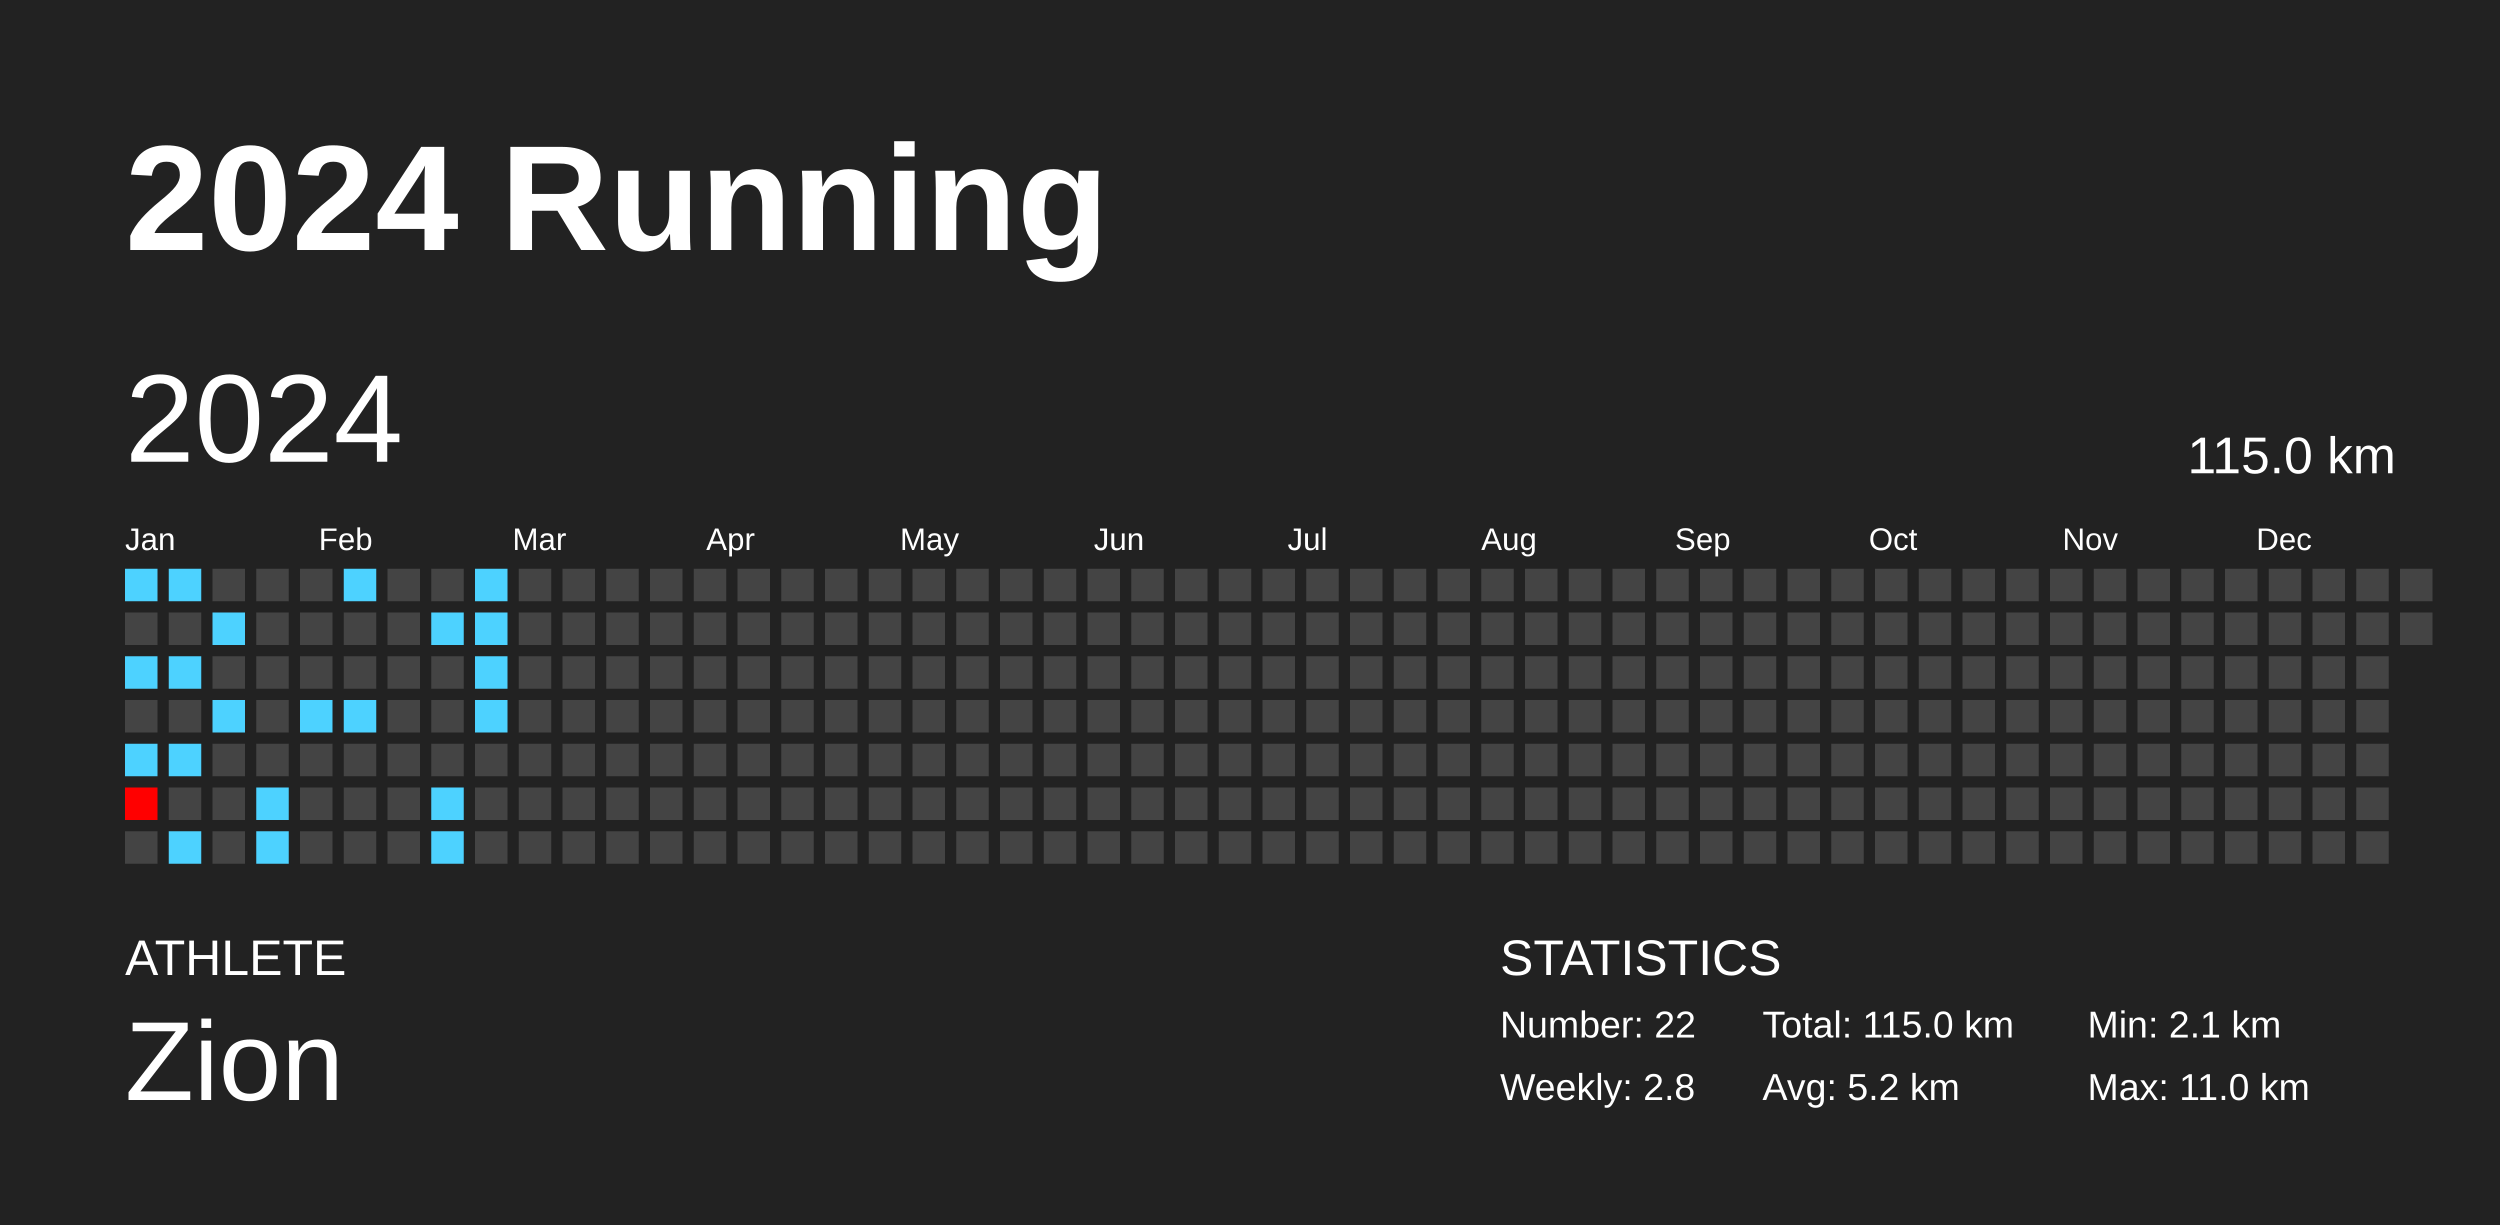
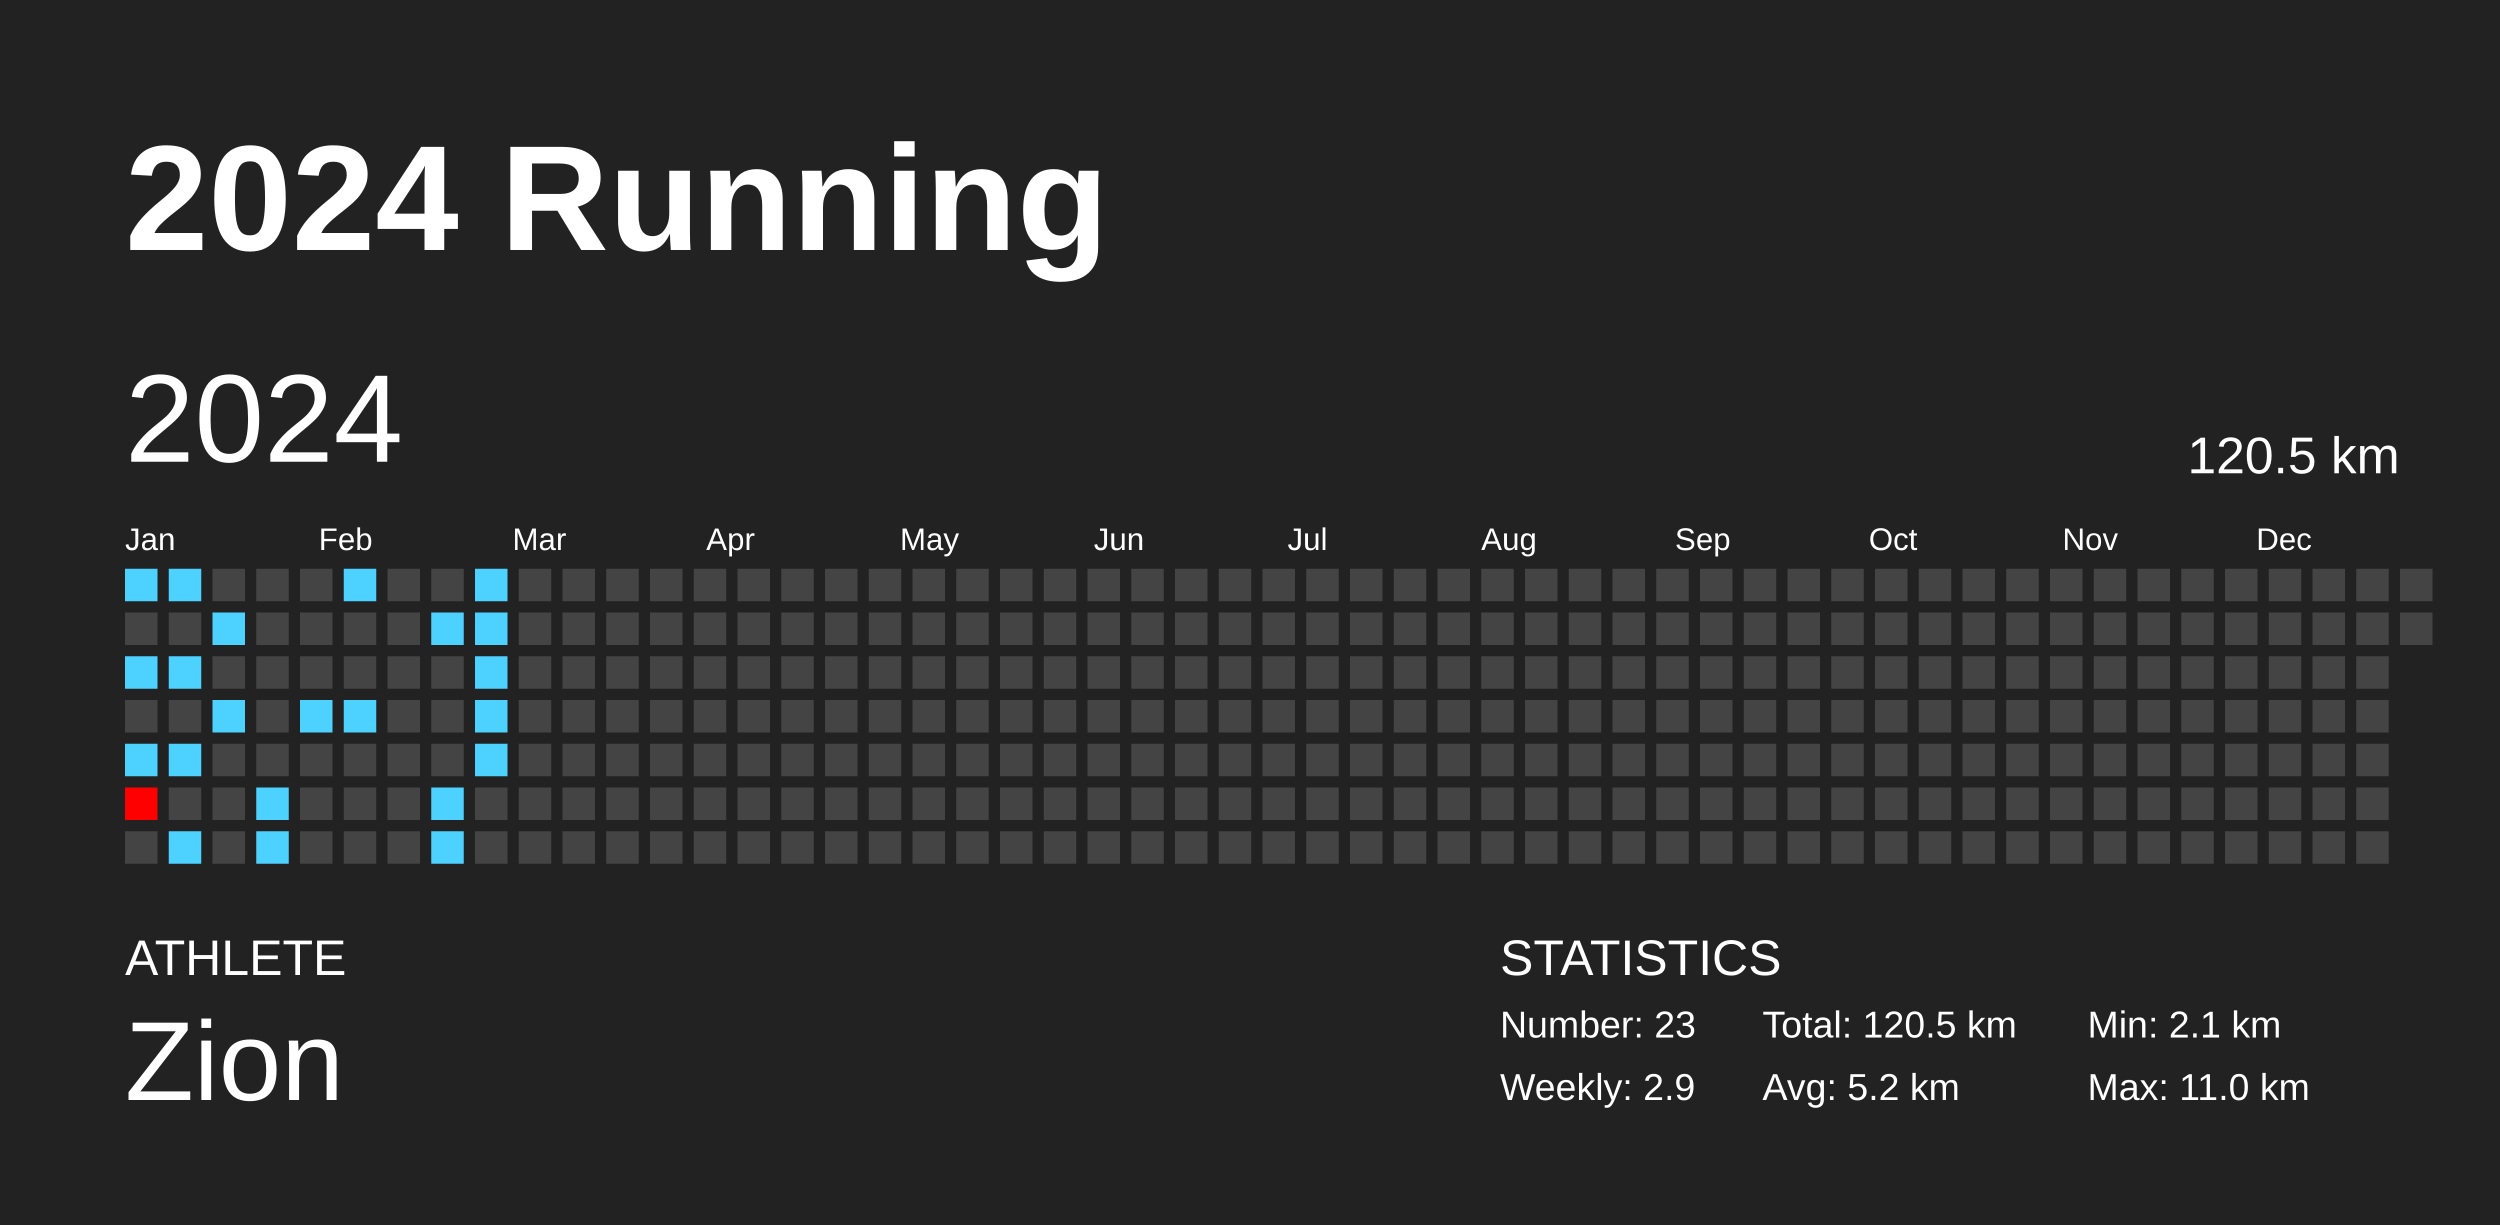
<svg xmlns="http://www.w3.org/2000/svg" baseProfile="full" height="98mm" version="1.1" viewBox="0,0,200,98" width="200mm">
  <defs />
  <rect fill="#222222" height="98" width="200" x="0" y="0" />
  <text fill="#FFFFFF" style="font-size:12px; font-family:Arial; font-weight:bold;" x="10" y="20">2024 Running</text>
  <text fill="#FFFFFF" style="font-size:4px; font-family:Arial" x="10" y="78">ATHLETE</text>
  <text fill="#FFFFFF" style="font-size:9px; font-family:Arial" x="10" y="88">Zion</text>
  <text fill="#FFFFFF" style="font-size:4px; font-family:Arial" x="120" y="78">STATISTICS</text>
-   <text fill="#FFFFFF" style="font-size:3px; font-family:Arial" x="120" y="83">Number: 22</text>
-   <text fill="#FFFFFF" style="font-size:3px; font-family:Arial" x="120" y="88">Weekly: 2.8</text>
-   <text fill="#FFFFFF" style="font-size:3px; font-family:Arial" x="141" y="83">Total: 115.0 km</text>
+   <text fill="#FFFFFF" style="font-size:3px; font-family:Arial" x="120" y="83">Number: 23</text>
+   <text fill="#FFFFFF" style="font-size:3px; font-family:Arial" x="120" y="88">Weekly: 2.9</text>
+   <text fill="#FFFFFF" style="font-size:3px; font-family:Arial" x="141" y="83">Total: 120.5 km</text>
  <text fill="#FFFFFF" style="font-size:3px; font-family:Arial" x="141" y="88">Avg: 5.2 km</text>
  <text fill="#FFFFFF" style="font-size:3px; font-family:Arial" x="167" y="83">Min: 2.1 km</text>
  <text fill="#FFFFFF" style="font-size:3px; font-family:Arial" x="167" y="88">Max: 11.0 km</text>
  <text dominant-baseline="hanging" fill="#FFFFFF" style="font-size:10.0px; font-family:Arial;" x="10" y="30">2024</text>
-   <text dominant-baseline="hanging" fill="#FFFFFF" style="font-size:4.125px; font-family:Arial;" x="175" y="35">115.0 km</text>
+   <text dominant-baseline="hanging" fill="#FFFFFF" style="font-size:4.125px; font-family:Arial;" x="175" y="35">120.5 km</text>
  <text fill="#FFFFFF" style="font-size:2.5px; font-family:Arial" x="10.0" y="44">Jan</text>
  <text fill="#FFFFFF" style="font-size:2.5px; font-family:Arial" x="25.5" y="44">Feb</text>
  <text fill="#FFFFFF" style="font-size:2.5px; font-family:Arial" x="41.0" y="44">Mar</text>
  <text fill="#FFFFFF" style="font-size:2.5px; font-family:Arial" x="56.5" y="44">Apr</text>
  <text fill="#FFFFFF" style="font-size:2.5px; font-family:Arial" x="72.0" y="44">May</text>
  <text fill="#FFFFFF" style="font-size:2.5px; font-family:Arial" x="87.5" y="44">Jun</text>
  <text fill="#FFFFFF" style="font-size:2.5px; font-family:Arial" x="103.0" y="44">Jul</text>
  <text fill="#FFFFFF" style="font-size:2.5px; font-family:Arial" x="118.5" y="44">Aug</text>
  <text fill="#FFFFFF" style="font-size:2.5px; font-family:Arial" x="134.0" y="44">Sep</text>
  <text fill="#FFFFFF" style="font-size:2.5px; font-family:Arial" x="149.5" y="44">Oct</text>
  <text fill="#FFFFFF" style="font-size:2.5px; font-family:Arial" x="165.0" y="44">Nov</text>
  <text fill="#FFFFFF" style="font-size:2.5px; font-family:Arial" x="180.5" y="44">Dec</text>
  <rect fill="#4dd2ff" height="2.6" width="2.6" x="10.0" y="45.5" />
  <rect fill="#444444" height="2.6" width="2.6" x="10.0" y="49.0" />
  <rect fill="#4dd2ff" height="2.6" width="2.6" x="10.0" y="52.5" />
  <rect fill="#444444" height="2.6" width="2.6" x="10.0" y="56.0" />
  <rect fill="#4dd2ff" height="2.6" width="2.6" x="10.0" y="59.5" />
  <rect fill="#ff0000" height="2.6" width="2.6" x="10.0" y="63.0" />
  <rect fill="#444444" height="2.6" width="2.6" x="10.0" y="66.5" />
  <rect fill="#4dd2ff" height="2.6" width="2.6" x="13.5" y="45.5" />
  <rect fill="#444444" height="2.6" width="2.6" x="13.5" y="49.0" />
  <rect fill="#4dd2ff" height="2.6" width="2.6" x="13.5" y="52.5" />
  <rect fill="#444444" height="2.6" width="2.6" x="13.5" y="56.0" />
  <rect fill="#4dd2ff" height="2.6" width="2.6" x="13.5" y="59.5" />
  <rect fill="#444444" height="2.6" width="2.6" x="13.5" y="63.0" />
  <rect fill="#4dd2ff" height="2.6" width="2.6" x="13.5" y="66.5" />
  <rect fill="#444444" height="2.6" width="2.6" x="17.0" y="45.5" />
  <rect fill="#4dd2ff" height="2.6" width="2.6" x="17.0" y="49.0" />
  <rect fill="#444444" height="2.6" width="2.6" x="17.0" y="52.5" />
  <rect fill="#4dd2ff" height="2.6" width="2.6" x="17.0" y="56.0" />
  <rect fill="#444444" height="2.6" width="2.6" x="17.0" y="59.5" />
  <rect fill="#444444" height="2.6" width="2.6" x="17.0" y="63.0" />
  <rect fill="#444444" height="2.6" width="2.6" x="17.0" y="66.5" />
  <rect fill="#444444" height="2.6" width="2.6" x="20.5" y="45.5" />
  <rect fill="#444444" height="2.6" width="2.6" x="20.5" y="49.0" />
  <rect fill="#444444" height="2.6" width="2.6" x="20.5" y="52.5" />
  <rect fill="#444444" height="2.6" width="2.6" x="20.5" y="56.0" />
  <rect fill="#444444" height="2.6" width="2.6" x="20.5" y="59.5" />
  <rect fill="#4dd2ff" height="2.6" width="2.6" x="20.5" y="63.0" />
  <rect fill="#4dd2ff" height="2.6" width="2.6" x="20.5" y="66.5" />
  <rect fill="#444444" height="2.6" width="2.6" x="24.0" y="45.5" />
  <rect fill="#444444" height="2.6" width="2.6" x="24.0" y="49.0" />
  <rect fill="#444444" height="2.6" width="2.6" x="24.0" y="52.5" />
  <rect fill="#4dd2ff" height="2.6" width="2.6" x="24.0" y="56.0" />
  <rect fill="#444444" height="2.6" width="2.6" x="24.0" y="59.5" />
  <rect fill="#444444" height="2.6" width="2.6" x="24.0" y="63.0" />
  <rect fill="#444444" height="2.6" width="2.6" x="24.0" y="66.5" />
  <rect fill="#4dd2ff" height="2.6" width="2.6" x="27.5" y="45.5" />
  <rect fill="#444444" height="2.6" width="2.6" x="27.5" y="49.0" />
  <rect fill="#444444" height="2.6" width="2.6" x="27.5" y="52.5" />
  <rect fill="#4dd2ff" height="2.6" width="2.6" x="27.5" y="56.0" />
  <rect fill="#444444" height="2.6" width="2.6" x="27.5" y="59.5" />
  <rect fill="#444444" height="2.6" width="2.6" x="27.5" y="63.0" />
  <rect fill="#444444" height="2.6" width="2.6" x="27.5" y="66.5" />
  <rect fill="#444444" height="2.6" width="2.6" x="31.0" y="45.5" />
  <rect fill="#444444" height="2.6" width="2.6" x="31.0" y="49.0" />
  <rect fill="#444444" height="2.6" width="2.6" x="31.0" y="52.5" />
  <rect fill="#444444" height="2.6" width="2.6" x="31.0" y="56.0" />
  <rect fill="#444444" height="2.6" width="2.6" x="31.0" y="59.5" />
  <rect fill="#444444" height="2.6" width="2.6" x="31.0" y="63.0" />
  <rect fill="#444444" height="2.6" width="2.6" x="31.0" y="66.5" />
  <rect fill="#444444" height="2.6" width="2.6" x="34.5" y="45.5" />
  <rect fill="#4dd2ff" height="2.6" width="2.6" x="34.5" y="49.0" />
  <rect fill="#444444" height="2.6" width="2.6" x="34.5" y="52.5" />
  <rect fill="#444444" height="2.6" width="2.6" x="34.5" y="56.0" />
  <rect fill="#444444" height="2.6" width="2.6" x="34.5" y="59.5" />
  <rect fill="#4dd2ff" height="2.6" width="2.6" x="34.5" y="63.0" />
  <rect fill="#4dd2ff" height="2.6" width="2.6" x="34.5" y="66.5" />
  <rect fill="#4dd2ff" height="2.6" width="2.6" x="38.0" y="45.5" />
  <rect fill="#4dd2ff" height="2.6" width="2.6" x="38.0" y="49.0" />
  <rect fill="#4dd2ff" height="2.6" width="2.6" x="38.0" y="52.5" />
  <rect fill="#4dd2ff" height="2.6" width="2.6" x="38.0" y="56.0" />
-   <rect fill="#444444" height="2.6" width="2.6" x="38.0" y="59.5" />
+   <rect fill="#4dd2ff" height="2.6" width="2.6" x="38.0" y="59.5" />
  <rect fill="#444444" height="2.6" width="2.6" x="38.0" y="63.0" />
  <rect fill="#444444" height="2.6" width="2.6" x="38.0" y="66.5" />
  <rect fill="#444444" height="2.6" width="2.6" x="41.5" y="45.5" />
  <rect fill="#444444" height="2.6" width="2.6" x="41.5" y="49.0" />
  <rect fill="#444444" height="2.6" width="2.6" x="41.5" y="52.5" />
  <rect fill="#444444" height="2.6" width="2.6" x="41.5" y="56.0" />
  <rect fill="#444444" height="2.6" width="2.6" x="41.5" y="59.5" />
  <rect fill="#444444" height="2.6" width="2.6" x="41.5" y="63.0" />
  <rect fill="#444444" height="2.6" width="2.6" x="41.5" y="66.5" />
  <rect fill="#444444" height="2.6" width="2.6" x="45.0" y="45.5" />
  <rect fill="#444444" height="2.6" width="2.6" x="45.0" y="49.0" />
  <rect fill="#444444" height="2.6" width="2.6" x="45.0" y="52.5" />
  <rect fill="#444444" height="2.6" width="2.6" x="45.0" y="56.0" />
  <rect fill="#444444" height="2.6" width="2.6" x="45.0" y="59.5" />
  <rect fill="#444444" height="2.6" width="2.6" x="45.0" y="63.0" />
  <rect fill="#444444" height="2.6" width="2.6" x="45.0" y="66.5" />
  <rect fill="#444444" height="2.6" width="2.6" x="48.5" y="45.5" />
  <rect fill="#444444" height="2.6" width="2.6" x="48.5" y="49.0" />
  <rect fill="#444444" height="2.6" width="2.6" x="48.5" y="52.5" />
  <rect fill="#444444" height="2.6" width="2.6" x="48.5" y="56.0" />
  <rect fill="#444444" height="2.6" width="2.6" x="48.5" y="59.5" />
  <rect fill="#444444" height="2.6" width="2.6" x="48.5" y="63.0" />
  <rect fill="#444444" height="2.6" width="2.6" x="48.5" y="66.5" />
  <rect fill="#444444" height="2.6" width="2.6" x="52.0" y="45.5" />
  <rect fill="#444444" height="2.6" width="2.6" x="52.0" y="49.0" />
  <rect fill="#444444" height="2.6" width="2.6" x="52.0" y="52.5" />
  <rect fill="#444444" height="2.6" width="2.6" x="52.0" y="56.0" />
  <rect fill="#444444" height="2.6" width="2.6" x="52.0" y="59.5" />
  <rect fill="#444444" height="2.6" width="2.6" x="52.0" y="63.0" />
  <rect fill="#444444" height="2.6" width="2.6" x="52.0" y="66.5" />
  <rect fill="#444444" height="2.6" width="2.6" x="55.5" y="45.5" />
  <rect fill="#444444" height="2.6" width="2.6" x="55.5" y="49.0" />
  <rect fill="#444444" height="2.6" width="2.6" x="55.5" y="52.5" />
  <rect fill="#444444" height="2.6" width="2.6" x="55.5" y="56.0" />
  <rect fill="#444444" height="2.6" width="2.6" x="55.5" y="59.5" />
  <rect fill="#444444" height="2.6" width="2.6" x="55.5" y="63.0" />
  <rect fill="#444444" height="2.6" width="2.6" x="55.5" y="66.5" />
  <rect fill="#444444" height="2.6" width="2.6" x="59.0" y="45.5" />
  <rect fill="#444444" height="2.6" width="2.6" x="59.0" y="49.0" />
  <rect fill="#444444" height="2.6" width="2.6" x="59.0" y="52.5" />
  <rect fill="#444444" height="2.6" width="2.6" x="59.0" y="56.0" />
  <rect fill="#444444" height="2.6" width="2.6" x="59.0" y="59.5" />
  <rect fill="#444444" height="2.6" width="2.6" x="59.0" y="63.0" />
  <rect fill="#444444" height="2.6" width="2.6" x="59.0" y="66.5" />
  <rect fill="#444444" height="2.6" width="2.6" x="62.5" y="45.5" />
  <rect fill="#444444" height="2.6" width="2.6" x="62.5" y="49.0" />
  <rect fill="#444444" height="2.6" width="2.6" x="62.5" y="52.5" />
  <rect fill="#444444" height="2.6" width="2.6" x="62.5" y="56.0" />
  <rect fill="#444444" height="2.6" width="2.6" x="62.5" y="59.5" />
  <rect fill="#444444" height="2.6" width="2.6" x="62.5" y="63.0" />
  <rect fill="#444444" height="2.6" width="2.6" x="62.5" y="66.5" />
  <rect fill="#444444" height="2.6" width="2.6" x="66.0" y="45.5" />
  <rect fill="#444444" height="2.6" width="2.6" x="66.0" y="49.0" />
  <rect fill="#444444" height="2.6" width="2.6" x="66.0" y="52.5" />
  <rect fill="#444444" height="2.6" width="2.6" x="66.0" y="56.0" />
  <rect fill="#444444" height="2.6" width="2.6" x="66.0" y="59.5" />
  <rect fill="#444444" height="2.6" width="2.6" x="66.0" y="63.0" />
  <rect fill="#444444" height="2.6" width="2.6" x="66.0" y="66.5" />
  <rect fill="#444444" height="2.6" width="2.6" x="69.5" y="45.5" />
  <rect fill="#444444" height="2.6" width="2.6" x="69.5" y="49.0" />
  <rect fill="#444444" height="2.6" width="2.6" x="69.5" y="52.5" />
  <rect fill="#444444" height="2.6" width="2.6" x="69.5" y="56.0" />
  <rect fill="#444444" height="2.6" width="2.6" x="69.5" y="59.5" />
  <rect fill="#444444" height="2.6" width="2.6" x="69.5" y="63.0" />
  <rect fill="#444444" height="2.6" width="2.6" x="69.5" y="66.5" />
  <rect fill="#444444" height="2.6" width="2.6" x="73.0" y="45.5" />
  <rect fill="#444444" height="2.6" width="2.6" x="73.0" y="49.0" />
  <rect fill="#444444" height="2.6" width="2.6" x="73.0" y="52.5" />
  <rect fill="#444444" height="2.6" width="2.6" x="73.0" y="56.0" />
  <rect fill="#444444" height="2.6" width="2.6" x="73.0" y="59.5" />
  <rect fill="#444444" height="2.6" width="2.6" x="73.0" y="63.0" />
  <rect fill="#444444" height="2.6" width="2.6" x="73.0" y="66.5" />
  <rect fill="#444444" height="2.6" width="2.6" x="76.5" y="45.5" />
  <rect fill="#444444" height="2.6" width="2.6" x="76.5" y="49.0" />
  <rect fill="#444444" height="2.6" width="2.6" x="76.5" y="52.5" />
  <rect fill="#444444" height="2.6" width="2.6" x="76.5" y="56.0" />
  <rect fill="#444444" height="2.6" width="2.6" x="76.5" y="59.5" />
  <rect fill="#444444" height="2.6" width="2.6" x="76.5" y="63.0" />
  <rect fill="#444444" height="2.6" width="2.6" x="76.5" y="66.5" />
  <rect fill="#444444" height="2.6" width="2.6" x="80.0" y="45.5" />
  <rect fill="#444444" height="2.6" width="2.6" x="80.0" y="49.0" />
  <rect fill="#444444" height="2.6" width="2.6" x="80.0" y="52.5" />
  <rect fill="#444444" height="2.6" width="2.6" x="80.0" y="56.0" />
  <rect fill="#444444" height="2.6" width="2.6" x="80.0" y="59.5" />
  <rect fill="#444444" height="2.6" width="2.6" x="80.0" y="63.0" />
  <rect fill="#444444" height="2.6" width="2.6" x="80.0" y="66.5" />
  <rect fill="#444444" height="2.6" width="2.6" x="83.5" y="45.5" />
  <rect fill="#444444" height="2.6" width="2.6" x="83.5" y="49.0" />
  <rect fill="#444444" height="2.6" width="2.6" x="83.5" y="52.5" />
  <rect fill="#444444" height="2.6" width="2.6" x="83.5" y="56.0" />
  <rect fill="#444444" height="2.6" width="2.6" x="83.5" y="59.5" />
  <rect fill="#444444" height="2.6" width="2.6" x="83.5" y="63.0" />
  <rect fill="#444444" height="2.6" width="2.6" x="83.5" y="66.5" />
  <rect fill="#444444" height="2.6" width="2.6" x="87.0" y="45.5" />
  <rect fill="#444444" height="2.6" width="2.6" x="87.0" y="49.0" />
  <rect fill="#444444" height="2.6" width="2.6" x="87.0" y="52.5" />
  <rect fill="#444444" height="2.6" width="2.6" x="87.0" y="56.0" />
  <rect fill="#444444" height="2.6" width="2.6" x="87.0" y="59.5" />
  <rect fill="#444444" height="2.6" width="2.6" x="87.0" y="63.0" />
  <rect fill="#444444" height="2.6" width="2.6" x="87.0" y="66.5" />
  <rect fill="#444444" height="2.6" width="2.6" x="90.5" y="45.5" />
  <rect fill="#444444" height="2.6" width="2.6" x="90.5" y="49.0" />
  <rect fill="#444444" height="2.6" width="2.6" x="90.5" y="52.5" />
  <rect fill="#444444" height="2.6" width="2.6" x="90.5" y="56.0" />
  <rect fill="#444444" height="2.6" width="2.6" x="90.5" y="59.5" />
  <rect fill="#444444" height="2.6" width="2.6" x="90.5" y="63.0" />
  <rect fill="#444444" height="2.6" width="2.6" x="90.5" y="66.5" />
  <rect fill="#444444" height="2.6" width="2.6" x="94.0" y="45.5" />
  <rect fill="#444444" height="2.6" width="2.6" x="94.0" y="49.0" />
  <rect fill="#444444" height="2.6" width="2.6" x="94.0" y="52.5" />
  <rect fill="#444444" height="2.6" width="2.6" x="94.0" y="56.0" />
  <rect fill="#444444" height="2.6" width="2.6" x="94.0" y="59.5" />
  <rect fill="#444444" height="2.6" width="2.6" x="94.0" y="63.0" />
  <rect fill="#444444" height="2.6" width="2.6" x="94.0" y="66.5" />
  <rect fill="#444444" height="2.6" width="2.6" x="97.5" y="45.5" />
  <rect fill="#444444" height="2.6" width="2.6" x="97.5" y="49.0" />
  <rect fill="#444444" height="2.6" width="2.6" x="97.5" y="52.5" />
  <rect fill="#444444" height="2.6" width="2.6" x="97.5" y="56.0" />
  <rect fill="#444444" height="2.6" width="2.6" x="97.5" y="59.5" />
  <rect fill="#444444" height="2.6" width="2.6" x="97.5" y="63.0" />
  <rect fill="#444444" height="2.6" width="2.6" x="97.5" y="66.5" />
  <rect fill="#444444" height="2.6" width="2.6" x="101.0" y="45.5" />
  <rect fill="#444444" height="2.6" width="2.6" x="101.0" y="49.0" />
  <rect fill="#444444" height="2.6" width="2.6" x="101.0" y="52.5" />
  <rect fill="#444444" height="2.6" width="2.6" x="101.0" y="56.0" />
  <rect fill="#444444" height="2.6" width="2.6" x="101.0" y="59.5" />
  <rect fill="#444444" height="2.6" width="2.6" x="101.0" y="63.0" />
  <rect fill="#444444" height="2.6" width="2.6" x="101.0" y="66.5" />
  <rect fill="#444444" height="2.6" width="2.6" x="104.5" y="45.5" />
  <rect fill="#444444" height="2.6" width="2.6" x="104.5" y="49.0" />
  <rect fill="#444444" height="2.6" width="2.6" x="104.5" y="52.5" />
  <rect fill="#444444" height="2.6" width="2.6" x="104.5" y="56.0" />
  <rect fill="#444444" height="2.6" width="2.6" x="104.5" y="59.5" />
  <rect fill="#444444" height="2.6" width="2.6" x="104.5" y="63.0" />
  <rect fill="#444444" height="2.6" width="2.6" x="104.5" y="66.5" />
  <rect fill="#444444" height="2.6" width="2.6" x="108.0" y="45.5" />
  <rect fill="#444444" height="2.6" width="2.6" x="108.0" y="49.0" />
  <rect fill="#444444" height="2.6" width="2.6" x="108.0" y="52.5" />
  <rect fill="#444444" height="2.6" width="2.6" x="108.0" y="56.0" />
  <rect fill="#444444" height="2.6" width="2.6" x="108.0" y="59.5" />
  <rect fill="#444444" height="2.6" width="2.6" x="108.0" y="63.0" />
  <rect fill="#444444" height="2.6" width="2.6" x="108.0" y="66.5" />
  <rect fill="#444444" height="2.6" width="2.6" x="111.5" y="45.5" />
  <rect fill="#444444" height="2.6" width="2.6" x="111.5" y="49.0" />
  <rect fill="#444444" height="2.6" width="2.6" x="111.5" y="52.5" />
  <rect fill="#444444" height="2.6" width="2.6" x="111.5" y="56.0" />
  <rect fill="#444444" height="2.6" width="2.6" x="111.5" y="59.5" />
  <rect fill="#444444" height="2.6" width="2.6" x="111.5" y="63.0" />
  <rect fill="#444444" height="2.6" width="2.6" x="111.5" y="66.5" />
  <rect fill="#444444" height="2.6" width="2.6" x="115.0" y="45.5" />
  <rect fill="#444444" height="2.6" width="2.6" x="115.0" y="49.0" />
  <rect fill="#444444" height="2.6" width="2.6" x="115.0" y="52.5" />
  <rect fill="#444444" height="2.6" width="2.6" x="115.0" y="56.0" />
  <rect fill="#444444" height="2.6" width="2.6" x="115.0" y="59.5" />
  <rect fill="#444444" height="2.6" width="2.6" x="115.0" y="63.0" />
  <rect fill="#444444" height="2.6" width="2.6" x="115.0" y="66.5" />
  <rect fill="#444444" height="2.6" width="2.6" x="118.5" y="45.5" />
  <rect fill="#444444" height="2.6" width="2.6" x="118.5" y="49.0" />
  <rect fill="#444444" height="2.6" width="2.6" x="118.5" y="52.5" />
  <rect fill="#444444" height="2.6" width="2.6" x="118.5" y="56.0" />
  <rect fill="#444444" height="2.6" width="2.6" x="118.5" y="59.5" />
  <rect fill="#444444" height="2.6" width="2.6" x="118.5" y="63.0" />
  <rect fill="#444444" height="2.6" width="2.6" x="118.5" y="66.5" />
  <rect fill="#444444" height="2.6" width="2.6" x="122.0" y="45.5" />
  <rect fill="#444444" height="2.6" width="2.6" x="122.0" y="49.0" />
  <rect fill="#444444" height="2.6" width="2.6" x="122.0" y="52.5" />
  <rect fill="#444444" height="2.6" width="2.6" x="122.0" y="56.0" />
  <rect fill="#444444" height="2.6" width="2.6" x="122.0" y="59.5" />
  <rect fill="#444444" height="2.6" width="2.6" x="122.0" y="63.0" />
  <rect fill="#444444" height="2.6" width="2.6" x="122.0" y="66.5" />
  <rect fill="#444444" height="2.6" width="2.6" x="125.5" y="45.5" />
  <rect fill="#444444" height="2.6" width="2.6" x="125.5" y="49.0" />
  <rect fill="#444444" height="2.6" width="2.6" x="125.5" y="52.5" />
  <rect fill="#444444" height="2.6" width="2.6" x="125.5" y="56.0" />
  <rect fill="#444444" height="2.6" width="2.6" x="125.5" y="59.5" />
  <rect fill="#444444" height="2.6" width="2.6" x="125.5" y="63.0" />
  <rect fill="#444444" height="2.6" width="2.6" x="125.5" y="66.5" />
  <rect fill="#444444" height="2.6" width="2.6" x="129.0" y="45.5" />
  <rect fill="#444444" height="2.6" width="2.6" x="129.0" y="49.0" />
  <rect fill="#444444" height="2.6" width="2.6" x="129.0" y="52.5" />
  <rect fill="#444444" height="2.6" width="2.6" x="129.0" y="56.0" />
  <rect fill="#444444" height="2.6" width="2.6" x="129.0" y="59.5" />
  <rect fill="#444444" height="2.6" width="2.6" x="129.0" y="63.0" />
  <rect fill="#444444" height="2.6" width="2.6" x="129.0" y="66.5" />
  <rect fill="#444444" height="2.6" width="2.6" x="132.5" y="45.5" />
  <rect fill="#444444" height="2.6" width="2.6" x="132.5" y="49.0" />
  <rect fill="#444444" height="2.6" width="2.6" x="132.5" y="52.5" />
  <rect fill="#444444" height="2.6" width="2.6" x="132.5" y="56.0" />
  <rect fill="#444444" height="2.6" width="2.6" x="132.5" y="59.5" />
  <rect fill="#444444" height="2.6" width="2.6" x="132.5" y="63.0" />
  <rect fill="#444444" height="2.6" width="2.6" x="132.5" y="66.5" />
  <rect fill="#444444" height="2.6" width="2.6" x="136.0" y="45.5" />
  <rect fill="#444444" height="2.6" width="2.6" x="136.0" y="49.0" />
  <rect fill="#444444" height="2.6" width="2.6" x="136.0" y="52.5" />
  <rect fill="#444444" height="2.6" width="2.6" x="136.0" y="56.0" />
  <rect fill="#444444" height="2.6" width="2.6" x="136.0" y="59.5" />
  <rect fill="#444444" height="2.6" width="2.6" x="136.0" y="63.0" />
  <rect fill="#444444" height="2.6" width="2.6" x="136.0" y="66.5" />
  <rect fill="#444444" height="2.6" width="2.6" x="139.5" y="45.5" />
  <rect fill="#444444" height="2.6" width="2.6" x="139.5" y="49.0" />
  <rect fill="#444444" height="2.6" width="2.6" x="139.5" y="52.5" />
  <rect fill="#444444" height="2.6" width="2.6" x="139.5" y="56.0" />
  <rect fill="#444444" height="2.6" width="2.6" x="139.5" y="59.5" />
  <rect fill="#444444" height="2.6" width="2.6" x="139.5" y="63.0" />
  <rect fill="#444444" height="2.6" width="2.6" x="139.5" y="66.5" />
  <rect fill="#444444" height="2.6" width="2.6" x="143.0" y="45.5" />
  <rect fill="#444444" height="2.6" width="2.6" x="143.0" y="49.0" />
  <rect fill="#444444" height="2.6" width="2.6" x="143.0" y="52.5" />
  <rect fill="#444444" height="2.6" width="2.6" x="143.0" y="56.0" />
  <rect fill="#444444" height="2.6" width="2.6" x="143.0" y="59.5" />
  <rect fill="#444444" height="2.6" width="2.6" x="143.0" y="63.0" />
  <rect fill="#444444" height="2.6" width="2.6" x="143.0" y="66.5" />
  <rect fill="#444444" height="2.6" width="2.6" x="146.5" y="45.5" />
  <rect fill="#444444" height="2.6" width="2.6" x="146.5" y="49.0" />
  <rect fill="#444444" height="2.6" width="2.6" x="146.5" y="52.5" />
  <rect fill="#444444" height="2.6" width="2.6" x="146.5" y="56.0" />
  <rect fill="#444444" height="2.6" width="2.6" x="146.5" y="59.5" />
  <rect fill="#444444" height="2.6" width="2.6" x="146.5" y="63.0" />
  <rect fill="#444444" height="2.6" width="2.6" x="146.5" y="66.5" />
  <rect fill="#444444" height="2.6" width="2.6" x="150.0" y="45.5" />
  <rect fill="#444444" height="2.6" width="2.6" x="150.0" y="49.0" />
  <rect fill="#444444" height="2.6" width="2.6" x="150.0" y="52.5" />
  <rect fill="#444444" height="2.6" width="2.6" x="150.0" y="56.0" />
  <rect fill="#444444" height="2.6" width="2.6" x="150.0" y="59.5" />
  <rect fill="#444444" height="2.6" width="2.6" x="150.0" y="63.0" />
  <rect fill="#444444" height="2.6" width="2.6" x="150.0" y="66.5" />
  <rect fill="#444444" height="2.6" width="2.6" x="153.5" y="45.5" />
  <rect fill="#444444" height="2.6" width="2.6" x="153.5" y="49.0" />
  <rect fill="#444444" height="2.6" width="2.6" x="153.5" y="52.5" />
  <rect fill="#444444" height="2.6" width="2.6" x="153.5" y="56.0" />
  <rect fill="#444444" height="2.6" width="2.6" x="153.5" y="59.5" />
  <rect fill="#444444" height="2.6" width="2.6" x="153.5" y="63.0" />
  <rect fill="#444444" height="2.6" width="2.6" x="153.5" y="66.5" />
  <rect fill="#444444" height="2.6" width="2.6" x="157.0" y="45.5" />
  <rect fill="#444444" height="2.6" width="2.6" x="157.0" y="49.0" />
  <rect fill="#444444" height="2.6" width="2.6" x="157.0" y="52.5" />
  <rect fill="#444444" height="2.6" width="2.6" x="157.0" y="56.0" />
  <rect fill="#444444" height="2.6" width="2.6" x="157.0" y="59.5" />
  <rect fill="#444444" height="2.6" width="2.6" x="157.0" y="63.0" />
  <rect fill="#444444" height="2.6" width="2.6" x="157.0" y="66.5" />
  <rect fill="#444444" height="2.6" width="2.6" x="160.5" y="45.5" />
  <rect fill="#444444" height="2.6" width="2.6" x="160.5" y="49.0" />
  <rect fill="#444444" height="2.6" width="2.6" x="160.5" y="52.5" />
  <rect fill="#444444" height="2.6" width="2.6" x="160.5" y="56.0" />
  <rect fill="#444444" height="2.6" width="2.6" x="160.5" y="59.5" />
  <rect fill="#444444" height="2.6" width="2.6" x="160.5" y="63.0" />
  <rect fill="#444444" height="2.6" width="2.6" x="160.5" y="66.5" />
  <rect fill="#444444" height="2.6" width="2.6" x="164.0" y="45.5" />
  <rect fill="#444444" height="2.6" width="2.6" x="164.0" y="49.0" />
  <rect fill="#444444" height="2.6" width="2.6" x="164.0" y="52.5" />
  <rect fill="#444444" height="2.6" width="2.6" x="164.0" y="56.0" />
  <rect fill="#444444" height="2.6" width="2.6" x="164.0" y="59.5" />
  <rect fill="#444444" height="2.6" width="2.6" x="164.0" y="63.0" />
  <rect fill="#444444" height="2.6" width="2.6" x="164.0" y="66.5" />
  <rect fill="#444444" height="2.6" width="2.6" x="167.5" y="45.5" />
  <rect fill="#444444" height="2.6" width="2.6" x="167.5" y="49.0" />
  <rect fill="#444444" height="2.6" width="2.6" x="167.5" y="52.5" />
  <rect fill="#444444" height="2.6" width="2.6" x="167.5" y="56.0" />
  <rect fill="#444444" height="2.6" width="2.6" x="167.5" y="59.5" />
  <rect fill="#444444" height="2.6" width="2.6" x="167.5" y="63.0" />
  <rect fill="#444444" height="2.6" width="2.6" x="167.5" y="66.5" />
  <rect fill="#444444" height="2.6" width="2.6" x="171.0" y="45.5" />
  <rect fill="#444444" height="2.6" width="2.6" x="171.0" y="49.0" />
  <rect fill="#444444" height="2.6" width="2.6" x="171.0" y="52.5" />
  <rect fill="#444444" height="2.6" width="2.6" x="171.0" y="56.0" />
  <rect fill="#444444" height="2.6" width="2.6" x="171.0" y="59.5" />
  <rect fill="#444444" height="2.6" width="2.6" x="171.0" y="63.0" />
  <rect fill="#444444" height="2.6" width="2.6" x="171.0" y="66.5" />
  <rect fill="#444444" height="2.6" width="2.6" x="174.5" y="45.5" />
  <rect fill="#444444" height="2.6" width="2.6" x="174.5" y="49.0" />
  <rect fill="#444444" height="2.6" width="2.6" x="174.5" y="52.5" />
  <rect fill="#444444" height="2.6" width="2.6" x="174.5" y="56.0" />
  <rect fill="#444444" height="2.6" width="2.6" x="174.5" y="59.5" />
  <rect fill="#444444" height="2.6" width="2.6" x="174.5" y="63.0" />
  <rect fill="#444444" height="2.6" width="2.6" x="174.5" y="66.5" />
  <rect fill="#444444" height="2.6" width="2.6" x="178.0" y="45.5" />
  <rect fill="#444444" height="2.6" width="2.6" x="178.0" y="49.0" />
  <rect fill="#444444" height="2.6" width="2.6" x="178.0" y="52.5" />
  <rect fill="#444444" height="2.6" width="2.6" x="178.0" y="56.0" />
  <rect fill="#444444" height="2.6" width="2.6" x="178.0" y="59.5" />
  <rect fill="#444444" height="2.6" width="2.6" x="178.0" y="63.0" />
  <rect fill="#444444" height="2.6" width="2.6" x="178.0" y="66.5" />
  <rect fill="#444444" height="2.6" width="2.6" x="181.5" y="45.5" />
  <rect fill="#444444" height="2.6" width="2.6" x="181.5" y="49.0" />
  <rect fill="#444444" height="2.6" width="2.6" x="181.5" y="52.5" />
  <rect fill="#444444" height="2.6" width="2.6" x="181.5" y="56.0" />
  <rect fill="#444444" height="2.6" width="2.6" x="181.5" y="59.5" />
  <rect fill="#444444" height="2.6" width="2.6" x="181.5" y="63.0" />
  <rect fill="#444444" height="2.6" width="2.6" x="181.5" y="66.5" />
  <rect fill="#444444" height="2.6" width="2.6" x="185.0" y="45.5" />
  <rect fill="#444444" height="2.6" width="2.6" x="185.0" y="49.0" />
  <rect fill="#444444" height="2.6" width="2.6" x="185.0" y="52.5" />
  <rect fill="#444444" height="2.6" width="2.6" x="185.0" y="56.0" />
  <rect fill="#444444" height="2.6" width="2.6" x="185.0" y="59.5" />
  <rect fill="#444444" height="2.6" width="2.6" x="185.0" y="63.0" />
  <rect fill="#444444" height="2.6" width="2.6" x="185.0" y="66.5" />
  <rect fill="#444444" height="2.6" width="2.6" x="188.5" y="45.5" />
  <rect fill="#444444" height="2.6" width="2.6" x="188.5" y="49.0" />
  <rect fill="#444444" height="2.6" width="2.6" x="188.5" y="52.5" />
  <rect fill="#444444" height="2.6" width="2.6" x="188.5" y="56.0" />
  <rect fill="#444444" height="2.6" width="2.6" x="188.5" y="59.5" />
  <rect fill="#444444" height="2.6" width="2.6" x="188.5" y="63.0" />
  <rect fill="#444444" height="2.6" width="2.6" x="188.5" y="66.5" />
  <rect fill="#444444" height="2.6" width="2.6" x="192.0" y="45.5" />
  <rect fill="#444444" height="2.6" width="2.6" x="192.0" y="49.0" />
</svg>
